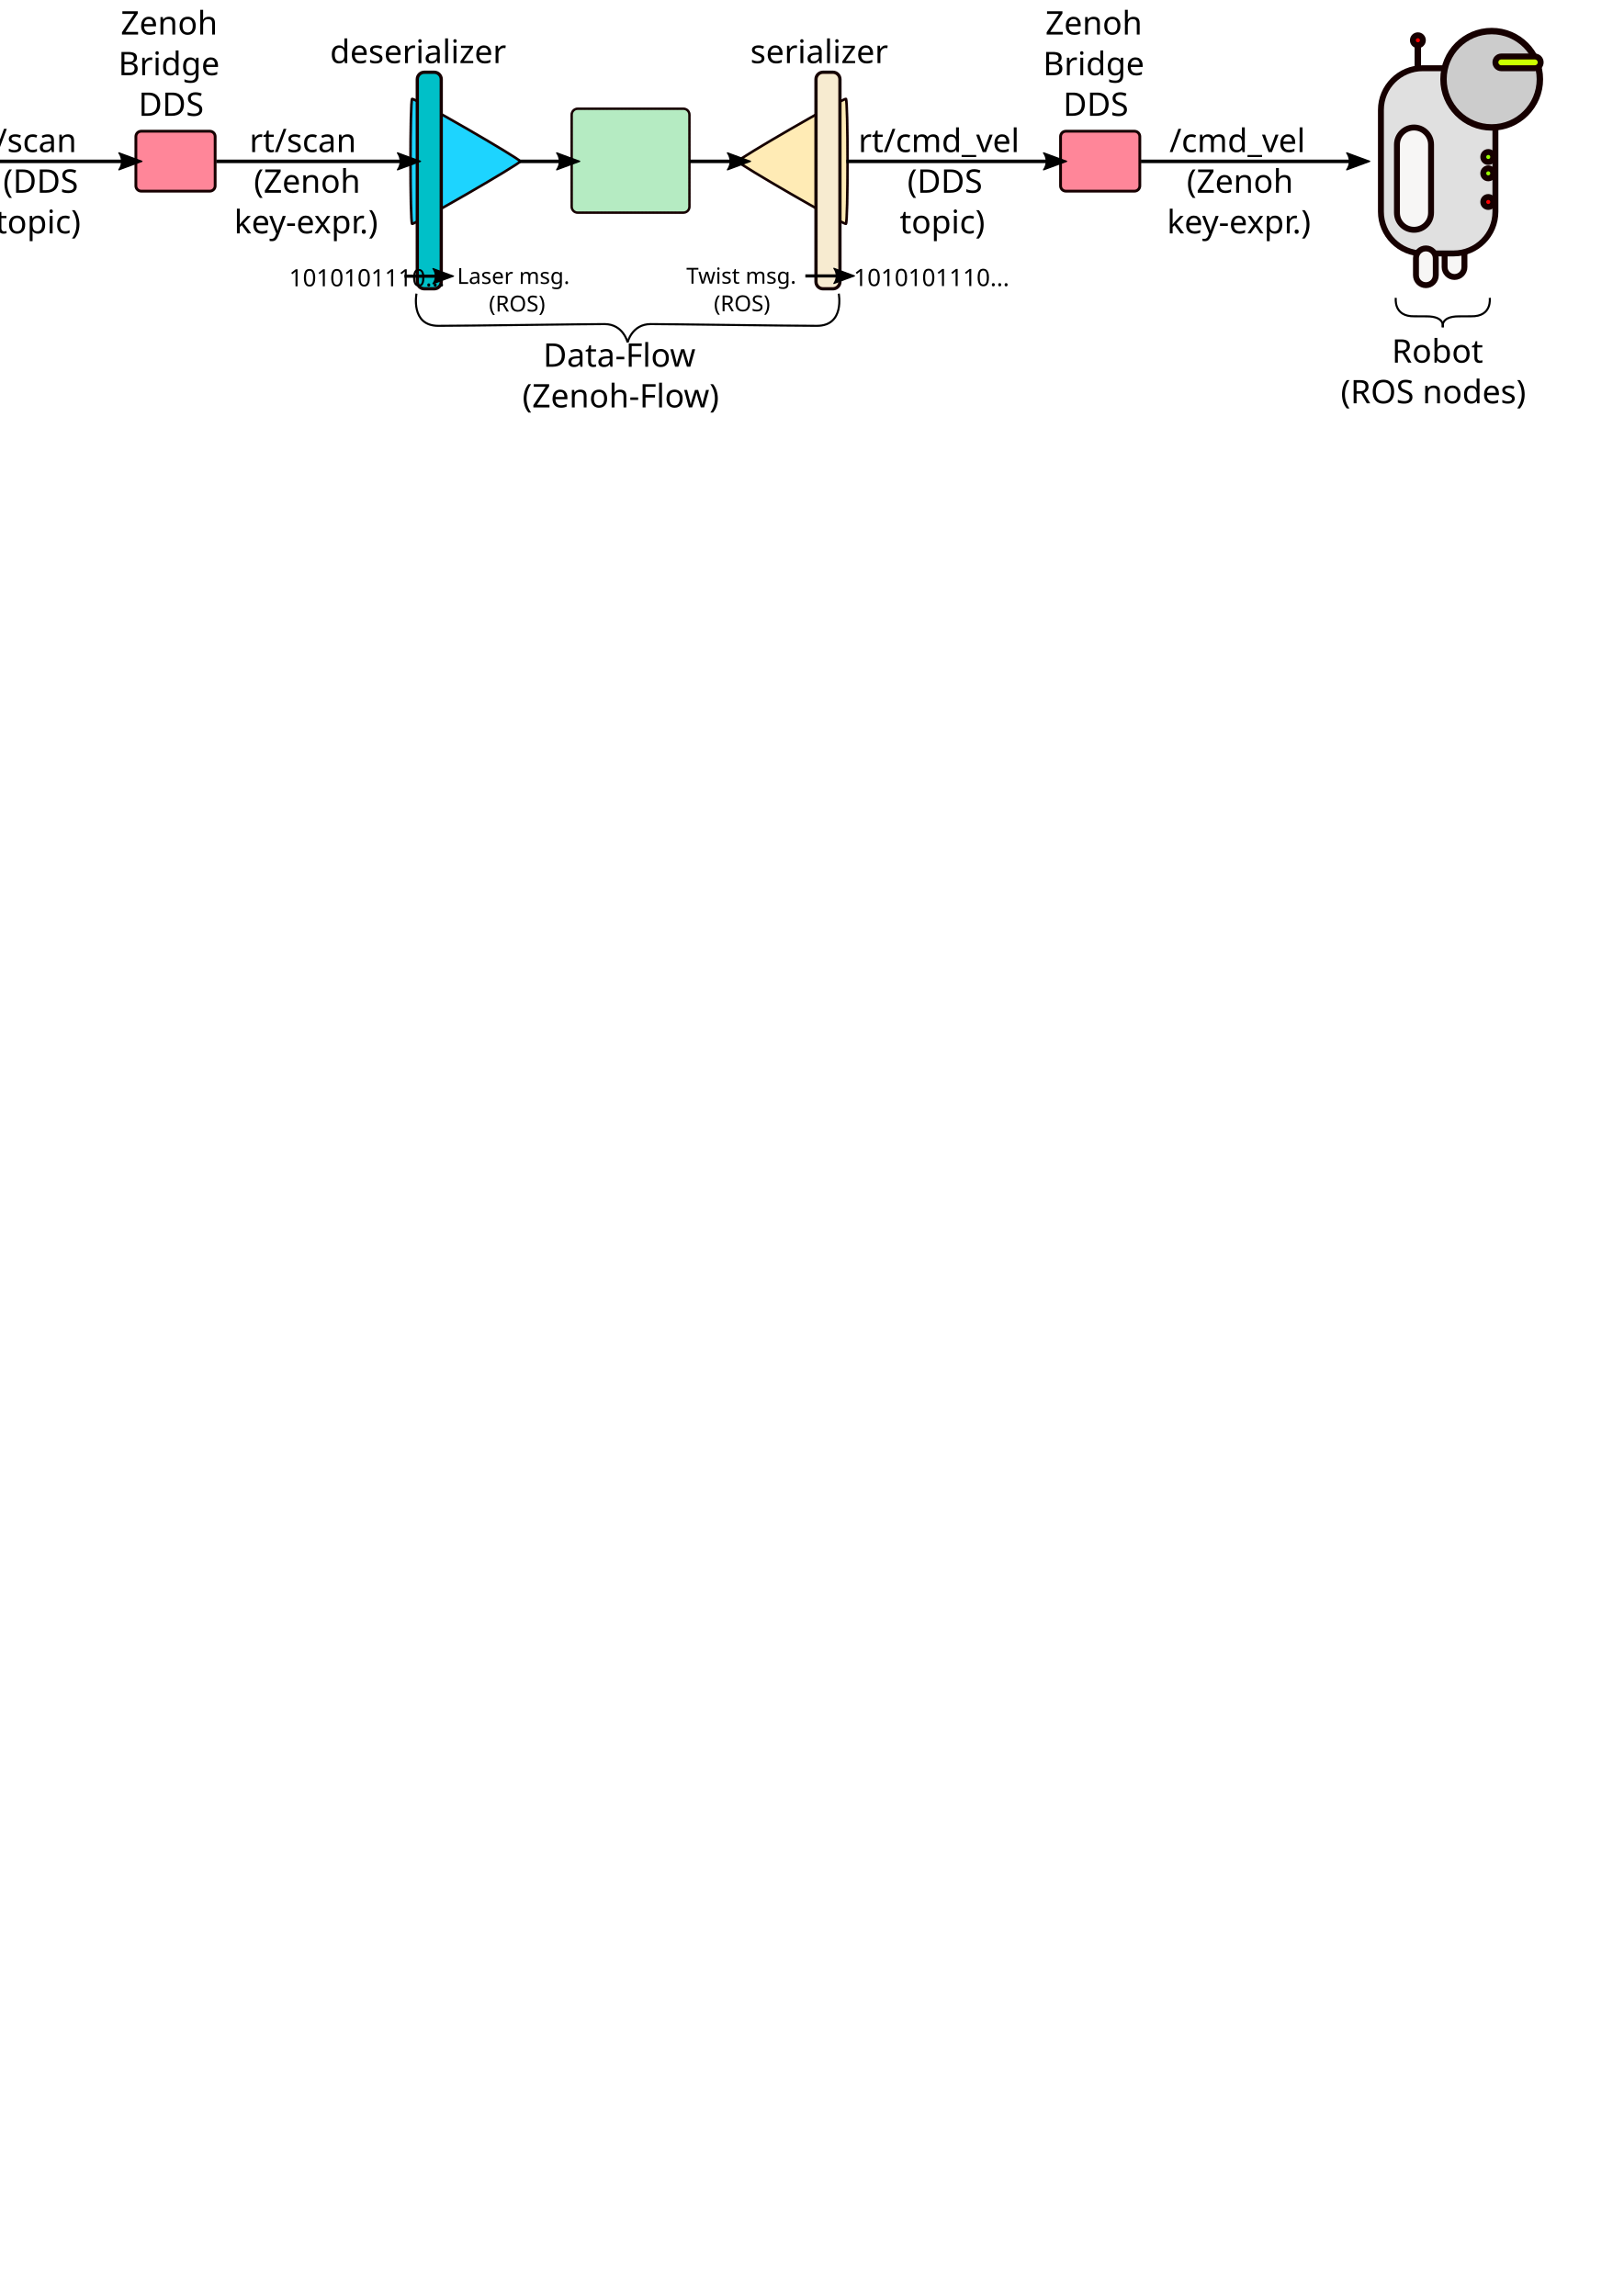
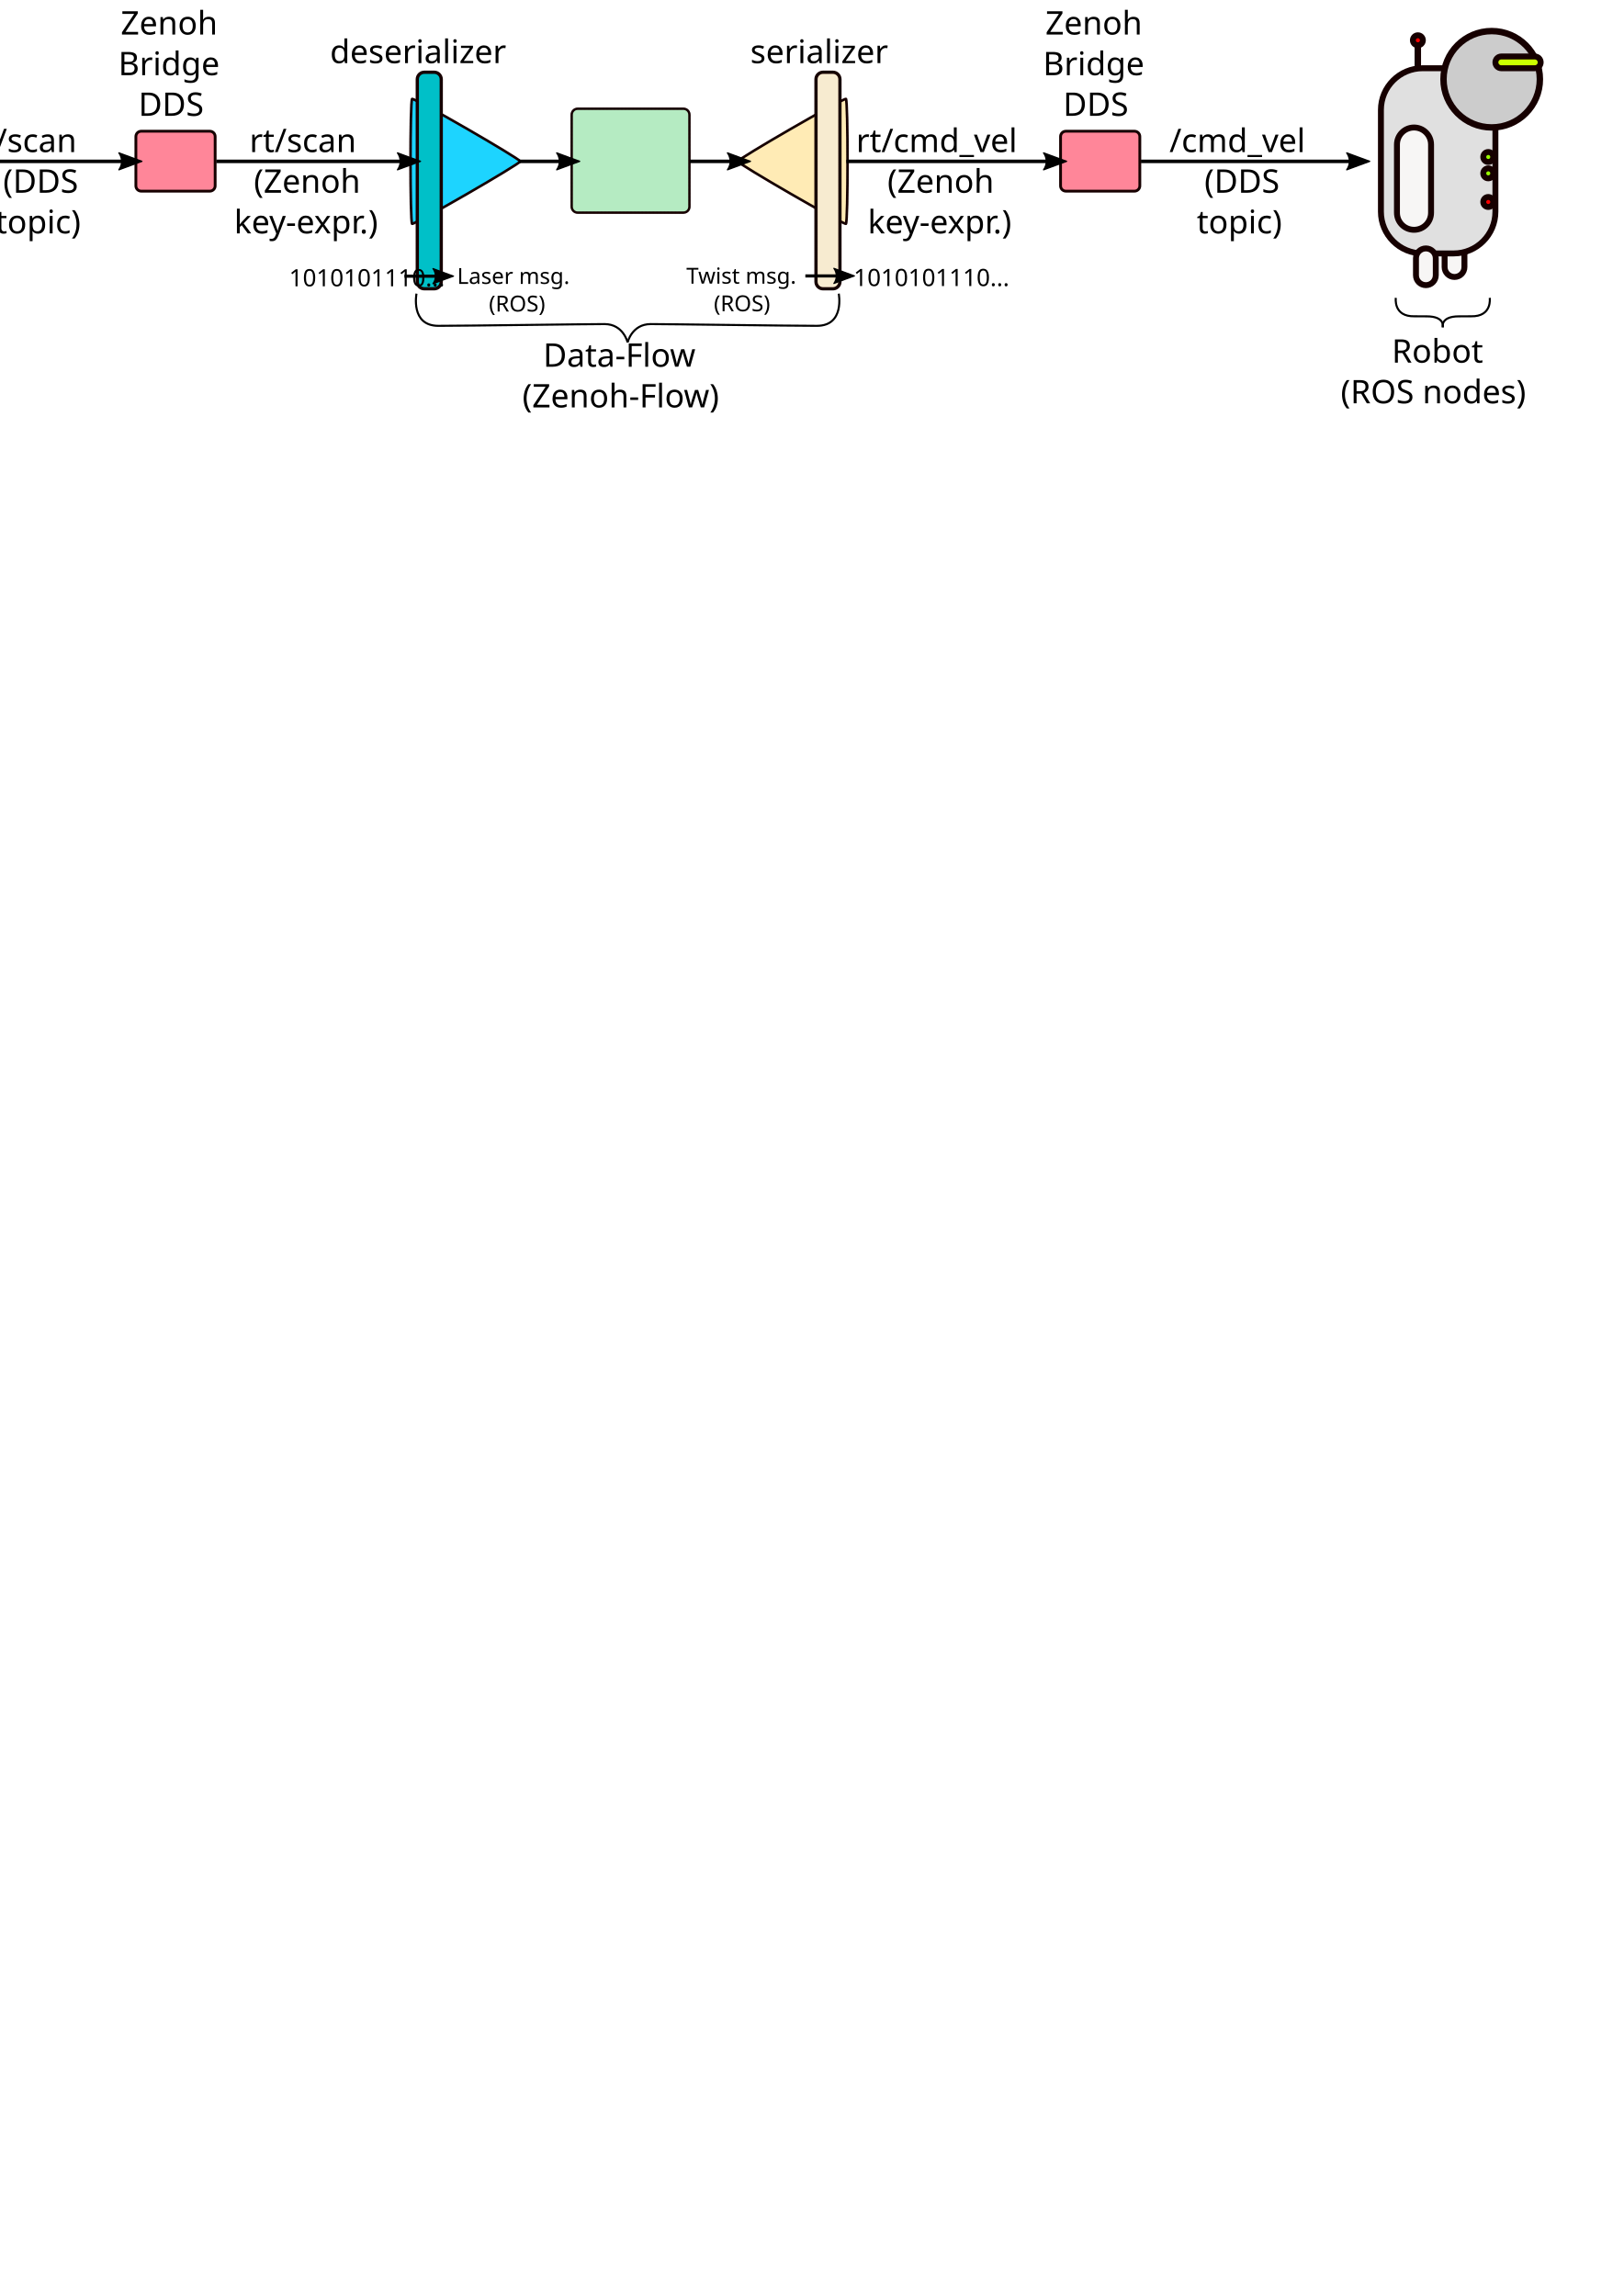
<svg xmlns="http://www.w3.org/2000/svg" width="210mm" height="297mm" viewBox="0 0 210 297" version="1.1" id="svg90202">
  <defs id="defs90199">
    <rect x="124.79" y="97.02" width="58.302" height="39.316" id="rect128229" />
    <rect x="345.506" y="236.478" width="117.037" height="40.423" id="rect82960" />
    <marker style="overflow:visible" id="marker52867-2" refX="0" refY="0" orient="auto">
      <path transform="scale(-0.6)" d="M 8.719,4.034 -2.207,0.016 8.719,-4.002 c -1.745,2.372 -1.735,5.617 -6e-7,8.035 z" style="fill:context-stroke;fill-rule:evenodd;stroke:context-stroke;stroke-width:0.625;stroke-linejoin:round" id="path52865-6" />
    </marker>
    <rect x="345.506" y="236.478" width="184.283" height="35.551" id="rect82960-6" />
    <rect x="345.506" y="236.478" width="184.283" height="35.551" id="rect110703" />
    <rect x="345.506" y="236.478" width="184.283" height="35.551" id="rect110703-4" />
    <rect x="345.506" y="236.478" width="184.283" height="75.338" id="rect110703-0" />
    <rect x="345.506" y="236.478" width="184.283" height="35.551" id="rect136417" />
    <rect x="345.506" y="236.478" width="184.283" height="75.731" id="rect136419" />
    <rect x="345.506" y="236.478" width="181.147" height="106.948" id="rect82960-6-7" />
    <rect x="345.506" y="236.478" width="184.283" height="35.551" id="rect152340" />
    <rect x="345.506" y="236.478" width="194.458" height="76.829" id="rect82960-6-4" />
    <rect x="345.506" y="236.478" width="194.458" height="76.829" id="rect163577" />
    <rect x="345.506" y="236.478" width="194.458" height="76.829" id="rect163583" />
    <rect x="345.506" y="236.478" width="170.859" height="117.708" id="rect178675" />
    <rect x="345.506" y="236.478" width="138.546" height="114.684" id="rect181637" />
    <rect x="345.506" y="236.478" width="185.828" height="74.751" id="rect190656" />
    <rect x="345.506" y="236.478" width="156.389" height="115.173" id="rect190658" />
    <rect x="345.506" y="236.478" width="138.546" height="114.684" id="rect190660" />
-     <rect x="345.506" y="236.478" width="181.147" height="106.948" id="rect214155" />
+     <rect x="345.506" y="236.478" width="177.151" height="115.82" id="rect214155" />
    <rect x="345.506" y="236.478" width="170.859" height="117.708" id="rect214157" />
    <rect x="345.506" y="236.478" width="138.546" height="114.684" id="rect214159" />
  </defs>
  <g id="layer1">
    <rect style="fill:#ff8699;fill-opacity:1;stroke:#160000;stroke-width:0.365;stroke-linecap:round;stroke-linejoin:round;stroke-miterlimit:4;stroke-dasharray:0.037, 0.037;stroke-dashoffset:0;stroke-opacity:0.997" id="rect172461" width="10.252" height="7.749" x="17.574" y="16.975" ry="0.686" />
    <g id="g55629" transform="translate(-35.45279,-42.05205)">
      <rect style="fill:#ff0000;stroke:#160000;stroke-width:0.766;stroke-linecap:round;stroke-linejoin:round;stroke-miterlimit:4;stroke-dasharray:none;stroke-dashoffset:5.724;stroke-opacity:0.997" id="rect54977" width="0.07" height="5.639" x="16.647" y="47.033" ry="0.035" />
      <rect style="fill:#f7f6f5;stroke:#160000;stroke-width:0.766;stroke-linecap:round;stroke-linejoin:round;stroke-miterlimit:4;stroke-dasharray:none;stroke-dashoffset:5.724;stroke-opacity:0.997" id="rect54561" width="2.563" height="4.751" x="20.148" y="73.128" ry="1.281" />
      <rect style="fill:#e0e0e0;stroke:#160000;stroke-width:0.766;stroke-linecap:round;stroke-linejoin:round;stroke-miterlimit:4;stroke-dasharray:none;stroke-dashoffset:5.724;stroke-opacity:0.997" id="rect53803" width="14.807" height="23.958" x="11.911" y="50.877" ry="5.399" />
      <circle style="fill:#cccccc;stroke:#160000;stroke-width:0.831;stroke-linecap:round;stroke-linejoin:round;stroke-miterlimit:4;stroke-dasharray:none;stroke-dashoffset:5.724;stroke-opacity:0.997" id="circle54097" cx="-26.238" cy="52.303" r="6.232" transform="scale(-1,1)" />
      <rect style="fill:#ccff00;stroke:#160000;stroke-width:0.766;stroke-linecap:round;stroke-linejoin:round;stroke-miterlimit:4;stroke-dasharray:none;stroke-dashoffset:5.724;stroke-opacity:0.997" id="rect54225" width="5.854" height="1.519" x="26.718" y="49.359" ry="0.759" />
      <rect style="fill:#f7f6f5;stroke:#160000;stroke-width:0.766;stroke-linecap:round;stroke-linejoin:round;stroke-miterlimit:4;stroke-dasharray:none;stroke-dashoffset:5.724;stroke-opacity:0.997" id="rect54351" width="4.41" height="13.231" x="13.985" y="58.546" ry="2.205" />
      <rect style="fill:#f7f6f5;stroke:#160000;stroke-width:0.766;stroke-linecap:round;stroke-linejoin:round;stroke-miterlimit:4;stroke-dasharray:none;stroke-dashoffset:5.724;stroke-opacity:0.997" id="rect54479" width="2.563" height="4.751" x="16.444" y="74.187" ry="1.281" />
      <circle style="fill:#99ff00;stroke:#160000;stroke-width:0.766;stroke-linecap:round;stroke-linejoin:round;stroke-miterlimit:4;stroke-dasharray:none;stroke-dashoffset:5.724;stroke-opacity:0.997" id="circle54849" cx="25.793" cy="62.358" r="0.644" />
      <circle style="fill:#99ff00;stroke:#160000;stroke-width:0.766;stroke-linecap:round;stroke-linejoin:round;stroke-miterlimit:4;stroke-dasharray:none;stroke-dashoffset:5.724;stroke-opacity:0.997" id="circle54851" cx="25.793" cy="64.475" r="0.644" />
      <circle style="fill:#ff0000;stroke:#160000;stroke-width:0.766;stroke-linecap:round;stroke-linejoin:round;stroke-miterlimit:4;stroke-dasharray:none;stroke-dashoffset:5.724;stroke-opacity:0.997" id="circle54853" cx="25.793" cy="68.179" r="0.644" />
      <circle style="fill:#ff0000;stroke:#160000;stroke-width:0.766;stroke-linecap:round;stroke-linejoin:round;stroke-miterlimit:4;stroke-dasharray:none;stroke-dashoffset:5.724;stroke-opacity:0.997" id="circle54953" cx="16.692" cy="47.26" r="0.644" />
    </g>
    <text xml:space="preserve" transform="matrix(0.1434474,0,0,0.1434474,-7.325834,-29.60509)" id="text82958-0" style="font-size:29.333px;line-height:1.25;font-family:Comfortaa;-inkscape-font-specification:'Comfortaa, Normal';text-align:center;letter-spacing:0px;word-spacing:0px;white-space:pre;shape-inside:url(#rect82960-6)" x="65.574" y="0">
-       <tspan x="348.621" y="263.322" id="tspan3795">deserializer</tspan>
+       <tspan x="348.621" y="263.322" id="tspan3197">deserializer</tspan>
    </text>
    <text xml:space="preserve" transform="matrix(0.1434474,0,0,0.1434474,-79.16204,9.136385)" id="text82958-0-7" style="font-size:29.333px;line-height:1.25;font-family:Comfortaa;-inkscape-font-specification:'Comfortaa, Normal';text-align:center;letter-spacing:0px;word-spacing:0px;white-space:pre;shape-inside:url(#rect82960-6-4)" x="65.574" y="0">
-       <tspan x="397.548" y="263.322" id="tspan3797">Robot
+       <tspan x="397.548" y="263.322" id="tspan3199">Robot
</tspan>
-       <tspan x="351.509" y="299.989" id="tspan3799">(ROS nodes)</tspan>
+       <tspan x="351.509" y="299.989" id="tspan3201">(ROS nodes)</tspan>
    </text>
    <text xml:space="preserve" transform="matrix(0.1434474,0,0,0.1434474,-56.97579,-18.10307)" id="text82958-0-0" style="font-size:29.333px;line-height:1.25;font-family:Comfortaa;-inkscape-font-specification:'Comfortaa, Normal';text-align:center;letter-spacing:0px;word-spacing:0px;white-space:pre;shape-inside:url(#rect82960-6-7)" x="65.574" y="0">
-       <tspan x="392.695" y="263.322" id="tspan3801">/scan
+       <tspan x="392.695" y="263.322" id="tspan3203">/scan
</tspan>
-       <tspan x="400.029" y="299.989" id="tspan3803">(DDS
+       <tspan x="400.029" y="299.989" id="tspan3205">(DDS
</tspan>
-       <tspan x="393.15" y="336.656" id="tspan3805">topic)</tspan>
+       <tspan x="393.15" y="336.656" id="tspan3207">topic)</tspan>
    </text>
    <path style="fill:#1dd4ff;fill-opacity:1;stroke:#160000;stroke-width:6.671;stroke-linecap:round;stroke-linejoin:round;stroke-miterlimit:4;stroke-dasharray:1.668, 1.668;stroke-dashoffset:8.672;stroke-opacity:0.997" id="path4950" transform="matrix(0,-0.05035539,0.05035539,0,51.34037,34.29788)" d="m 426.897,38.938 c 3.206,5.553 -153.895,277.661 -160.308,277.661 -6.412,0 -163.514,-272.108 -160.308,-277.661 3.206,-5.553 317.409,-5.553 320.615,-1e-6 z" />
    <rect style="fill:#b5ebc2;fill-opacity:1;stroke:#160000;stroke-width:0.314;stroke-linecap:round;stroke-linejoin:round;stroke-miterlimit:4;stroke-dasharray:0.079, 0.079;stroke-dashoffset:0.408;stroke-opacity:0.997" id="rect18190" width="15.23" height="13.444" x="73.938" y="14.064" ry="0.774" />
    <path style="fill:#ffebb5;fill-opacity:1;stroke:#160000;stroke-width:6.671;stroke-linecap:round;stroke-linejoin:round;stroke-miterlimit:4;stroke-dasharray:1.668, 1.668;stroke-dashoffset:8.672;stroke-opacity:0.997" id="path95192" transform="matrix(0,-0.05035539,-0.05035539,0,111.3672,34.29788)" d="m 426.897,38.938 c 3.206,5.553 -153.895,277.661 -160.308,277.661 -6.412,0 -163.514,-272.108 -160.308,-277.661 3.206,-5.553 317.409,-5.553 320.615,-1e-6 z" />
    <path style="fill:none;stroke:#000000;stroke-width:0.453;stroke-linecap:butt;stroke-linejoin:miter;stroke-miterlimit:4;stroke-dasharray:none;stroke-opacity:1;marker-end:url(#marker52867-2)" d="m 67.129,20.873 h 7.24" id="path20647-0-5" />
    <path style="fill:none;stroke:#000000;stroke-width:0.453;stroke-linecap:butt;stroke-linejoin:miter;stroke-miterlimit:4;stroke-dasharray:none;stroke-opacity:1;marker-end:url(#marker52867-2)" d="M 89.217,20.873 H 96.456" id="path103633" />
    <rect style="fill:#00c0c8;fill-opacity:1;stroke:#160000;stroke-width:0.421;stroke-linecap:round;stroke-linejoin:round;stroke-miterlimit:4;stroke-dasharray:0.042, 0.042;stroke-dashoffset:0;stroke-opacity:0.997" id="rect103809" width="3.098" height="28.012" x="53.97" y="9.345" ry="0.911" />
    <text xml:space="preserve" transform="matrix(0.1434474,0,0,0.1434474,44.25076,-29.60509)" id="text110699" style="font-size:29.333px;line-height:1.25;font-family:Comfortaa;-inkscape-font-specification:'Comfortaa, Normal';text-align:center;letter-spacing:0px;word-spacing:0px;white-space:pre;shape-inside:url(#rect110703)" x="65.574" y="0">
-       <tspan x="367.996" y="263.322" id="tspan3807">serializer</tspan>
+       <tspan x="367.996" y="263.322" id="tspan3209">serializer</tspan>
    </text>
    <text xml:space="preserve" transform="matrix(0.1052141,0,0,0.1052141,72.20847,9.294302)" id="text110699-1" style="font-size:29.333px;line-height:1.25;font-family:Comfortaa;-inkscape-font-specification:'Comfortaa, Normal';text-align:center;letter-spacing:0px;word-spacing:0px;white-space:pre;shape-inside:url(#rect110703-4)" x="65.574" y="0">
-       <tspan x="363.024" y="263.322" id="tspan3809">1010101110...</tspan>
+       <tspan x="363.024" y="263.322" id="tspan3211">1010101110...</tspan>
    </text>
    <text xml:space="preserve" transform="matrix(0.09734255,0,0,0.09734255,53.59611,11.05927)" id="text110699-4" style="font-size:29.333px;line-height:1.25;font-family:Comfortaa;-inkscape-font-specification:'Comfortaa, Normal';text-align:center;letter-spacing:0px;word-spacing:0px;white-space:pre;shape-inside:url(#rect110703-0)" x="65.574" y="0">
-       <tspan x="361.337" y="263.322" id="tspan3811">Twist msg.
+       <tspan x="361.337" y="263.322" id="tspan3213">Twist msg.
</tspan>
-       <tspan x="397.857" y="299.989" id="tspan3813">(ROS)</tspan>
+       <tspan x="397.857" y="299.989" id="tspan3215">(ROS)</tspan>
    </text>
    <rect style="fill:#f7ebd0;fill-opacity:1;stroke:#160000;stroke-width:0.421;stroke-linecap:round;stroke-linejoin:round;stroke-miterlimit:4;stroke-dasharray:0.042, 0.042;stroke-dashoffset:0;stroke-opacity:0.997" id="rect110701" width="3.098" height="28.012" x="105.535" y="9.345" ry="0.911" />
    <text xml:space="preserve" transform="matrix(0.2645833,0,0,0.2645833,2.969898,0)" id="text128227" style="font-size:29.333px;line-height:1.25;font-family:Comfortaa;-inkscape-font-specification:'Comfortaa, Normal';letter-spacing:0px;word-spacing:0px;white-space:pre;shape-inside:url(#rect128229)" />
    <path style="fill:none;stroke:#000000;stroke-width:0.406;stroke-linecap:butt;stroke-linejoin:miter;stroke-miterlimit:4;stroke-dasharray:none;stroke-opacity:1;marker-end:url(#marker52867-2)" d="m 104.159,35.693 h 5.811" id="path103737" />
    <text xml:space="preserve" transform="matrix(0.1052141,0,0,0.1052141,-0.8067436,9.326434)" id="text136409" style="font-size:29.333px;line-height:1.25;font-family:Comfortaa;-inkscape-font-specification:'Comfortaa, Normal';text-align:center;letter-spacing:0px;word-spacing:0px;white-space:pre;shape-inside:url(#rect136417)" x="65.574" y="0">
-       <tspan x="363.024" y="263.322" id="tspan3815">1010101110...</tspan>
+       <tspan x="363.024" y="263.322" id="tspan3217">1010101110...</tspan>
    </text>
    <text xml:space="preserve" transform="matrix(0.09734255,0,0,0.09734255,24.50175,11.09141)" id="text136413" style="font-size:29.333px;line-height:1.25;font-family:Comfortaa;-inkscape-font-specification:'Comfortaa, Normal';text-align:center;letter-spacing:0px;word-spacing:0px;white-space:pre;shape-inside:url(#rect136419)" x="65.574" y="0">
-       <tspan x="355.617" y="263.322" id="tspan3817">Laser msg.
+       <tspan x="355.617" y="263.322" id="tspan3219">Laser msg.
</tspan>
-       <tspan x="397.857" y="299.989" id="tspan3819">(ROS)</tspan>
+       <tspan x="397.857" y="299.989" id="tspan3221">(ROS)</tspan>
    </text>
    <path style="fill:none;stroke:#000000;stroke-width:0.406;stroke-linecap:butt;stroke-linejoin:miter;stroke-miterlimit:4;stroke-dasharray:none;stroke-opacity:1;marker-end:url(#marker52867-2)" d="m 52.31,35.725 h 5.811" id="path136415" />
    <g id="g148915" transform="translate(166.6889,-42.05205)">
      <rect style="fill:#ff0000;stroke:#160000;stroke-width:0.766;stroke-linecap:round;stroke-linejoin:round;stroke-miterlimit:4;stroke-dasharray:none;stroke-dashoffset:5.724;stroke-opacity:0.997" id="rect148893" width="0.07" height="5.639" x="16.647" y="47.033" ry="0.035" />
      <rect style="fill:#f7f6f5;stroke:#160000;stroke-width:0.766;stroke-linecap:round;stroke-linejoin:round;stroke-miterlimit:4;stroke-dasharray:none;stroke-dashoffset:5.724;stroke-opacity:0.997" id="rect148895" width="2.563" height="4.751" x="20.148" y="73.128" ry="1.281" />
      <rect style="fill:#e0e0e0;stroke:#160000;stroke-width:0.766;stroke-linecap:round;stroke-linejoin:round;stroke-miterlimit:4;stroke-dasharray:none;stroke-dashoffset:5.724;stroke-opacity:0.997" id="rect148897" width="14.807" height="23.958" x="11.911" y="50.877" ry="5.399" />
      <circle style="fill:#cccccc;stroke:#160000;stroke-width:0.831;stroke-linecap:round;stroke-linejoin:round;stroke-miterlimit:4;stroke-dasharray:none;stroke-dashoffset:5.724;stroke-opacity:0.997" id="circle148899" cx="-26.238" cy="52.303" r="6.232" transform="scale(-1,1)" />
      <rect style="fill:#ccff00;stroke:#160000;stroke-width:0.766;stroke-linecap:round;stroke-linejoin:round;stroke-miterlimit:4;stroke-dasharray:none;stroke-dashoffset:5.724;stroke-opacity:0.997" id="rect148901" width="5.854" height="1.519" x="26.718" y="49.359" ry="0.759" />
      <rect style="fill:#f7f6f5;stroke:#160000;stroke-width:0.766;stroke-linecap:round;stroke-linejoin:round;stroke-miterlimit:4;stroke-dasharray:none;stroke-dashoffset:5.724;stroke-opacity:0.997" id="rect148903" width="4.41" height="13.231" x="13.985" y="58.546" ry="2.205" />
      <rect style="fill:#f7f6f5;stroke:#160000;stroke-width:0.766;stroke-linecap:round;stroke-linejoin:round;stroke-miterlimit:4;stroke-dasharray:none;stroke-dashoffset:5.724;stroke-opacity:0.997" id="rect148905" width="2.563" height="4.751" x="16.444" y="74.187" ry="1.281" />
      <circle style="fill:#99ff00;stroke:#160000;stroke-width:0.766;stroke-linecap:round;stroke-linejoin:round;stroke-miterlimit:4;stroke-dasharray:none;stroke-dashoffset:5.724;stroke-opacity:0.997" id="circle148907" cx="25.793" cy="62.358" r="0.644" />
      <circle style="fill:#99ff00;stroke:#160000;stroke-width:0.766;stroke-linecap:round;stroke-linejoin:round;stroke-miterlimit:4;stroke-dasharray:none;stroke-dashoffset:5.724;stroke-opacity:0.997" id="circle148909" cx="25.793" cy="64.475" r="0.644" />
      <circle style="fill:#ff0000;stroke:#160000;stroke-width:0.766;stroke-linecap:round;stroke-linejoin:round;stroke-miterlimit:4;stroke-dasharray:none;stroke-dashoffset:5.724;stroke-opacity:0.997" id="circle148911" cx="25.793" cy="68.179" r="0.644" />
      <circle style="fill:#ff0000;stroke:#160000;stroke-width:0.766;stroke-linecap:round;stroke-linejoin:round;stroke-miterlimit:4;stroke-dasharray:none;stroke-dashoffset:5.724;stroke-opacity:0.997" id="circle148913" cx="16.692" cy="47.26" r="0.644" />
    </g>
    <path style="fill:none;stroke:#000000;stroke-width:0.453;stroke-linecap:butt;stroke-linejoin:miter;stroke-miterlimit:4;stroke-dasharray:none;stroke-opacity:1;marker-end:url(#marker52867-2)" d="M -6.425,20.873 H 17.748" id="path148917" />
    <g id="g158372" transform="translate(4.280779,-0.3768663)">
      <path style="fill:none;stroke:#000000;stroke-width:0.265px;stroke-linecap:butt;stroke-linejoin:miter;stroke-opacity:1" d="m 49.586,38.361 c 0,0 -0.814,4.163 2.826,4.163 3.64,0 19.066,-0.225 21.497,-0.225 2.431,0 2.982,2.368 2.982,2.368" id="path158115" />
      <path style="fill:none;stroke:#000000;stroke-width:0.265px;stroke-linecap:butt;stroke-linejoin:miter;stroke-opacity:1" d="m 104.197,38.361 c 0,0 0.814,4.163 -2.826,4.163 -3.64,0 -19.066,-0.225 -21.497,-0.225 -2.431,0 -2.982,2.368 -2.982,2.368" id="path158368" />
      <g id="g159829" transform="translate(-45.9465,-8.809637)">
        <path style="fill:none;stroke:#000000;stroke-width:0.265px;stroke-linecap:butt;stroke-linejoin:miter;stroke-opacity:1" d="m 20.052,47.716 c 0,0 -0.361,2.451 2.425,2.386 0.394,-0.009 -0.864,0.006 1.568,0.006 2.431,0 2.08,1.416 2.08,1.416" id="path158115-6" />
        <path style="fill:none;stroke:#000000;stroke-width:0.265px;stroke-linecap:butt;stroke-linejoin:miter;stroke-opacity:1" d="m 32.197,47.716 c 0,0 0.361,2.451 -2.425,2.386 -0.394,-0.009 0.864,0.006 -1.568,0.006 -2.431,0 -2.08,1.416 -2.08,1.416" id="path159825" />
      </g>
      <g id="g159835" transform="translate(85.2869,-8.809637)">
        <path style="fill:none;stroke:#000000;stroke-width:0.265px;stroke-linecap:butt;stroke-linejoin:miter;stroke-opacity:1" d="m 90.96,47.716 c 0,0 -0.361,2.451 2.425,2.386 0.394,-0.009 -0.864,0.006 1.568,0.006 2.431,0 2.08,1.416 2.08,1.416" id="path159831" />
        <path style="fill:none;stroke:#000000;stroke-width:0.265px;stroke-linecap:butt;stroke-linejoin:miter;stroke-opacity:1" d="m 103.106,47.716 c 0,0 0.361,2.451 -2.425,2.386 -0.394,-0.009 0.864,0.006 -1.568,0.006 -2.431,0 -2.08,1.416 -2.08,1.416" id="path159833" />
      </g>
    </g>
    <text xml:space="preserve" transform="matrix(0.1434474,0,0,0.1434474,17.67548,9.665552)" id="text163575" style="font-size:29.333px;line-height:1.25;font-family:Comfortaa;-inkscape-font-specification:'Comfortaa, Normal';text-align:center;letter-spacing:0px;word-spacing:0px;white-space:pre;shape-inside:url(#rect163577)" x="65.574" y="0">
-       <tspan x="366.484" y="263.322" id="tspan3821">Data-Flow
+       <tspan x="366.484" y="263.322" id="tspan3223">Data-Flow
</tspan>
-       <tspan x="347.754" y="299.989" id="tspan3823">(Zenoh-Flow)</tspan>
+       <tspan x="347.754" y="299.989" id="tspan3225">(Zenoh-Flow)</tspan>
    </text>
    <text xml:space="preserve" transform="matrix(0.1434474,0,0,0.1434474,122.9796,9.136385)" id="text163581" style="font-size:29.333px;line-height:1.25;font-family:Comfortaa;-inkscape-font-specification:'Comfortaa, Normal';text-align:center;letter-spacing:0px;word-spacing:0px;white-space:pre;shape-inside:url(#rect163583)" x="65.574" y="0">
-       <tspan x="397.548" y="263.322" id="tspan3825">Robot
+       <tspan x="397.548" y="263.322" id="tspan3227">Robot
</tspan>
-       <tspan x="351.509" y="299.989" id="tspan3827">(ROS nodes)</tspan>
+       <tspan x="351.509" y="299.989" id="tspan3229">(ROS nodes)</tspan>
    </text>
    <text xml:space="preserve" transform="matrix(0.1434474,0,0,0.1434474,-21.52163,-18.10307)" id="text178671" style="font-size:29.333px;line-height:1.25;font-family:Comfortaa;-inkscape-font-specification:'Comfortaa, Normal';text-align:center;letter-spacing:0px;word-spacing:0px;white-space:pre;shape-inside:url(#rect178675)" x="65.574" y="0">
-       <tspan x="374.938" y="263.322" id="tspan3829">rt/scan
+       <tspan x="374.938" y="263.322" id="tspan3231">rt/scan
</tspan>
-       <tspan x="378.913" y="299.989" id="tspan3831">(Zenoh
+       <tspan x="378.913" y="299.989" id="tspan3233">(Zenoh
</tspan>
-       <tspan x="361.152" y="336.656" id="tspan3833">key-expr.)</tspan>
+       <tspan x="361.152" y="336.656" id="tspan3235">key-expr.)</tspan>
    </text>
    <path style="fill:none;stroke:#000000;stroke-width:0.453;stroke-linecap:butt;stroke-linejoin:miter;stroke-miterlimit:4;stroke-dasharray:none;stroke-opacity:1;marker-end:url(#marker52867-2)" d="M 27.971,20.873 H 53.78" id="path178673" />
    <text xml:space="preserve" transform="matrix(0.1434474,0,0,0.1434474,-36.95916,-33.30925)" id="text181635" style="font-size:29.333px;line-height:1.25;font-family:Comfortaa;-inkscape-font-specification:'Comfortaa, Normal';text-align:center;letter-spacing:0px;word-spacing:0px;white-space:pre;shape-inside:url(#rect181637)" x="65.574" y="0">
-       <tspan x="366.511" y="263.322" id="tspan3835">Zenoh
+       <tspan x="366.511" y="263.322" id="tspan3237">Zenoh
</tspan>
-       <tspan x="364.326" y="299.989" id="tspan3837">Bridge
+       <tspan x="364.326" y="299.989" id="tspan3239">Bridge
</tspan>
-       <tspan x="382.483" y="336.656" id="tspan3839">DDS</tspan>
+       <tspan x="382.483" y="336.656" id="tspan3241">DDS</tspan>
    </text>
    <rect style="fill:#ff8699;fill-opacity:1;stroke:#160000;stroke-width:0.365;stroke-linecap:round;stroke-linejoin:round;stroke-miterlimit:4;stroke-dasharray:0.037, 0.037;stroke-dashoffset:0;stroke-opacity:0.997" id="rect214137" width="10.252" height="7.749" x="137.166" y="16.975" ry="0.686" />
    <text xml:space="preserve" transform="matrix(0.1434474,0,0,0.1434474,59.97004,-18.10307)" id="text214141" style="font-size:29.333px;line-height:1.25;font-family:Comfortaa;-inkscape-font-specification:'Comfortaa, Normal';text-align:center;letter-spacing:0px;word-spacing:0px;white-space:pre;shape-inside:url(#rect214155)" x="65.574" y="0">
-       <tspan x="355.838" y="263.322" id="tspan3841">rt/cmd_vel
+       <tspan x="353.84" y="263.322" id="tspan3243">rt/cmd_vel
</tspan>
-       <tspan x="400.029" y="299.989" id="tspan3843">(DDS
+       <tspan x="382.059" y="299.989" id="tspan3245">(Zenoh
</tspan>
-       <tspan x="393.15" y="336.656" id="tspan3845">topic)</tspan>
+       <tspan x="364.297" y="336.656" id="tspan3247">key-expr.)</tspan>
    </text>
    <path style="fill:none;stroke:#000000;stroke-width:0.453;stroke-linecap:butt;stroke-linejoin:miter;stroke-miterlimit:4;stroke-dasharray:none;stroke-opacity:1;marker-end:url(#marker52867-2)" d="M 109.462,20.873 H 137.34" id="path214143" />
    <text xml:space="preserve" transform="matrix(0.1434474,0,0,0.1434474,99.12837,-18.10307)" id="text214147" style="font-size:29.333px;line-height:1.25;font-family:Comfortaa;-inkscape-font-specification:'Comfortaa, Normal';text-align:center;letter-spacing:0px;word-spacing:0px;white-space:pre;shape-inside:url(#rect214157)" x="65.574" y="0">
-       <tspan x="363.308" y="263.322" id="tspan3847">/cmd_vel
+       <tspan x="363.308" y="263.322" id="tspan3249">/cmd_vel
</tspan>
-       <tspan x="378.913" y="299.989" id="tspan3849">(Zenoh
+       <tspan x="394.885" y="299.989" id="tspan3251">(DDS
</tspan>
-       <tspan x="361.152" y="336.656" id="tspan3851">key-expr.)</tspan>
+       <tspan x="388.006" y="336.656" id="tspan3253">topic)</tspan>
    </text>
    <path style="fill:none;stroke:#000000;stroke-width:0.453;stroke-linecap:butt;stroke-linejoin:miter;stroke-miterlimit:4;stroke-dasharray:none;stroke-opacity:1;marker-end:url(#marker52867-2)" d="m 147.562,20.873 h 28.984" id="path214149" />
    <text xml:space="preserve" transform="matrix(0.1434474,0,0,0.1434474,82.63251,-33.30925)" id="text214153" style="font-size:29.333px;line-height:1.25;font-family:Comfortaa;-inkscape-font-specification:'Comfortaa, Normal';text-align:center;letter-spacing:0px;word-spacing:0px;white-space:pre;shape-inside:url(#rect214159)" x="65.574" y="0">
-       <tspan x="366.511" y="263.322" id="tspan3853">Zenoh
+       <tspan x="366.511" y="263.322" id="tspan3255">Zenoh
</tspan>
-       <tspan x="364.326" y="299.989" id="tspan3855">Bridge
+       <tspan x="364.326" y="299.989" id="tspan3257">Bridge
</tspan>
-       <tspan x="382.483" y="336.656" id="tspan3857">DDS</tspan>
+       <tspan x="382.483" y="336.656" id="tspan3259">DDS</tspan>
    </text>
  </g>
</svg>
